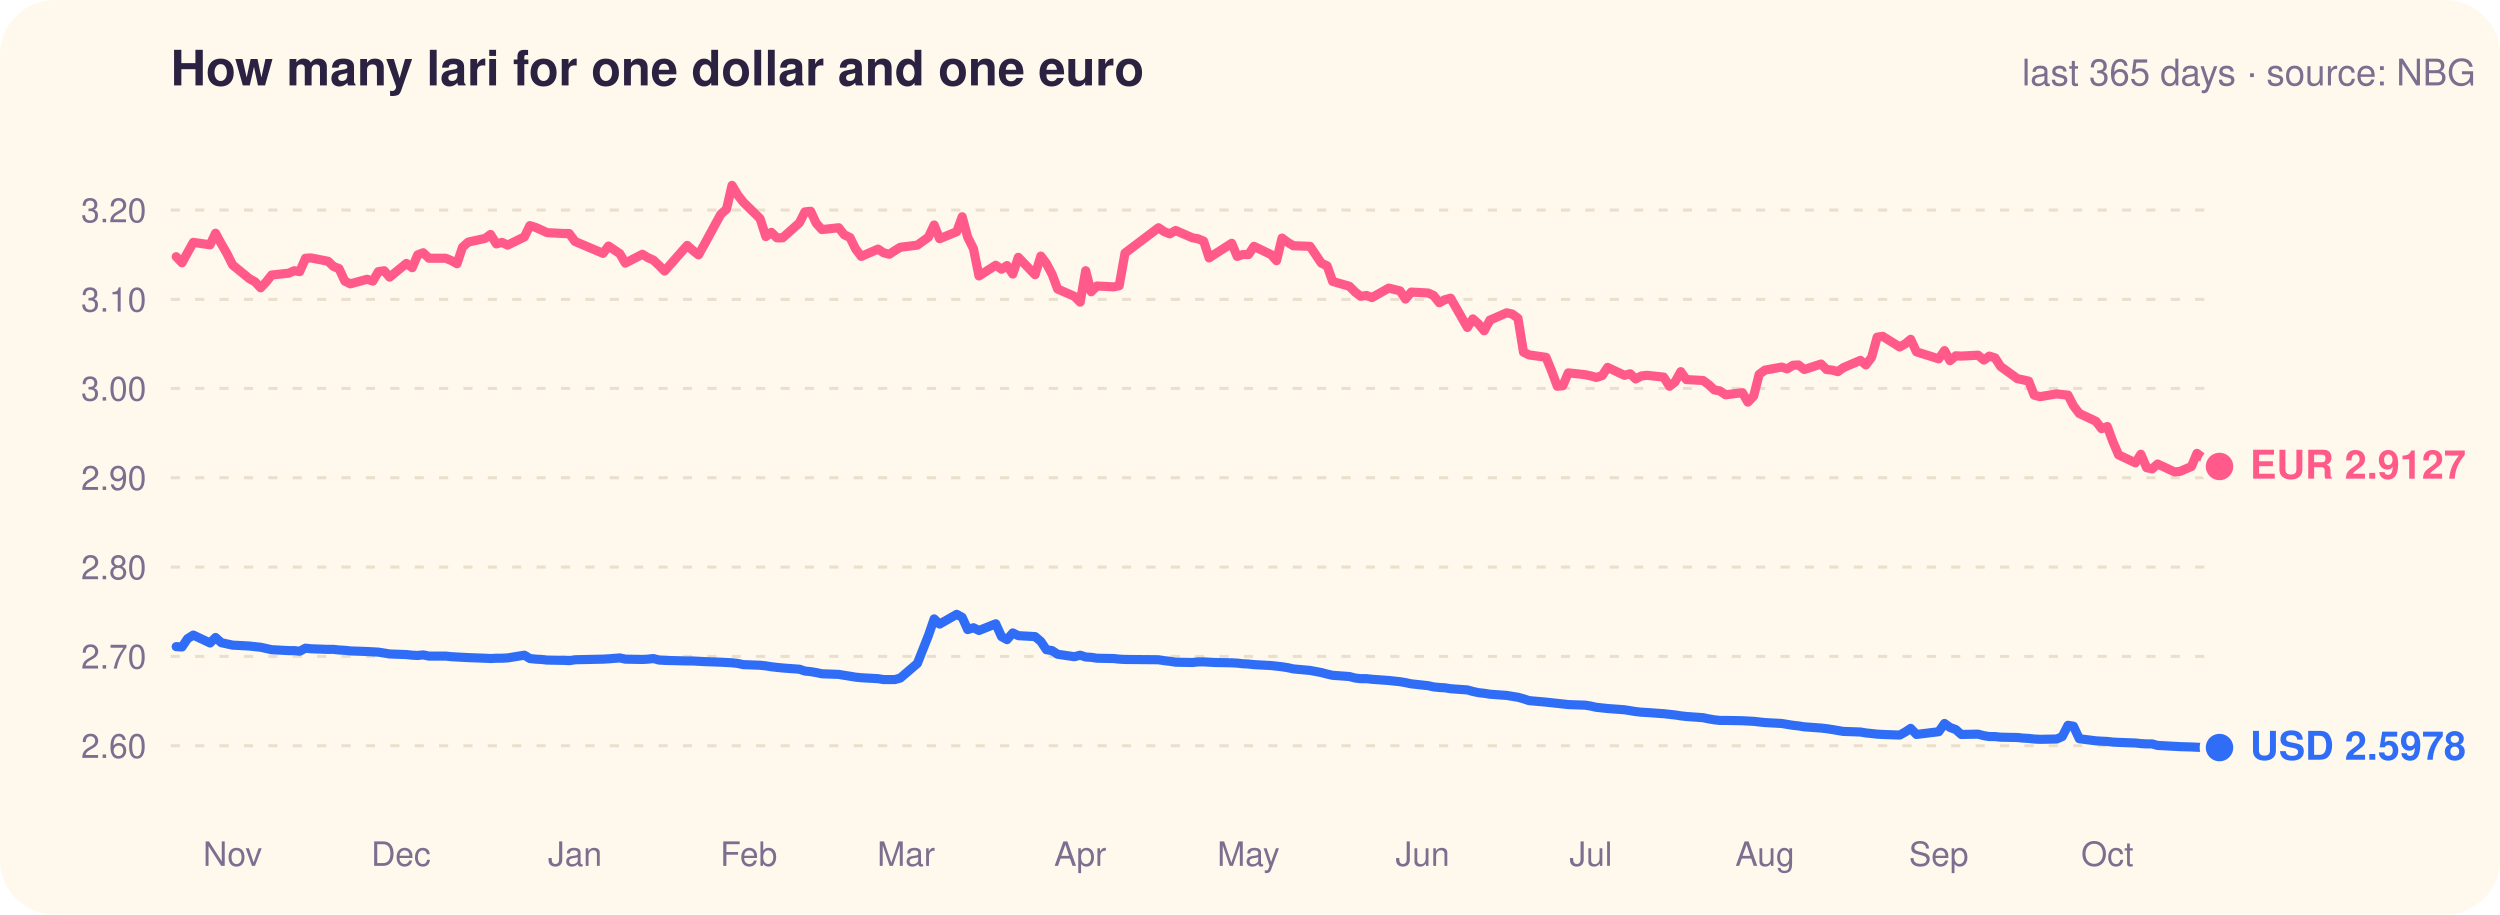
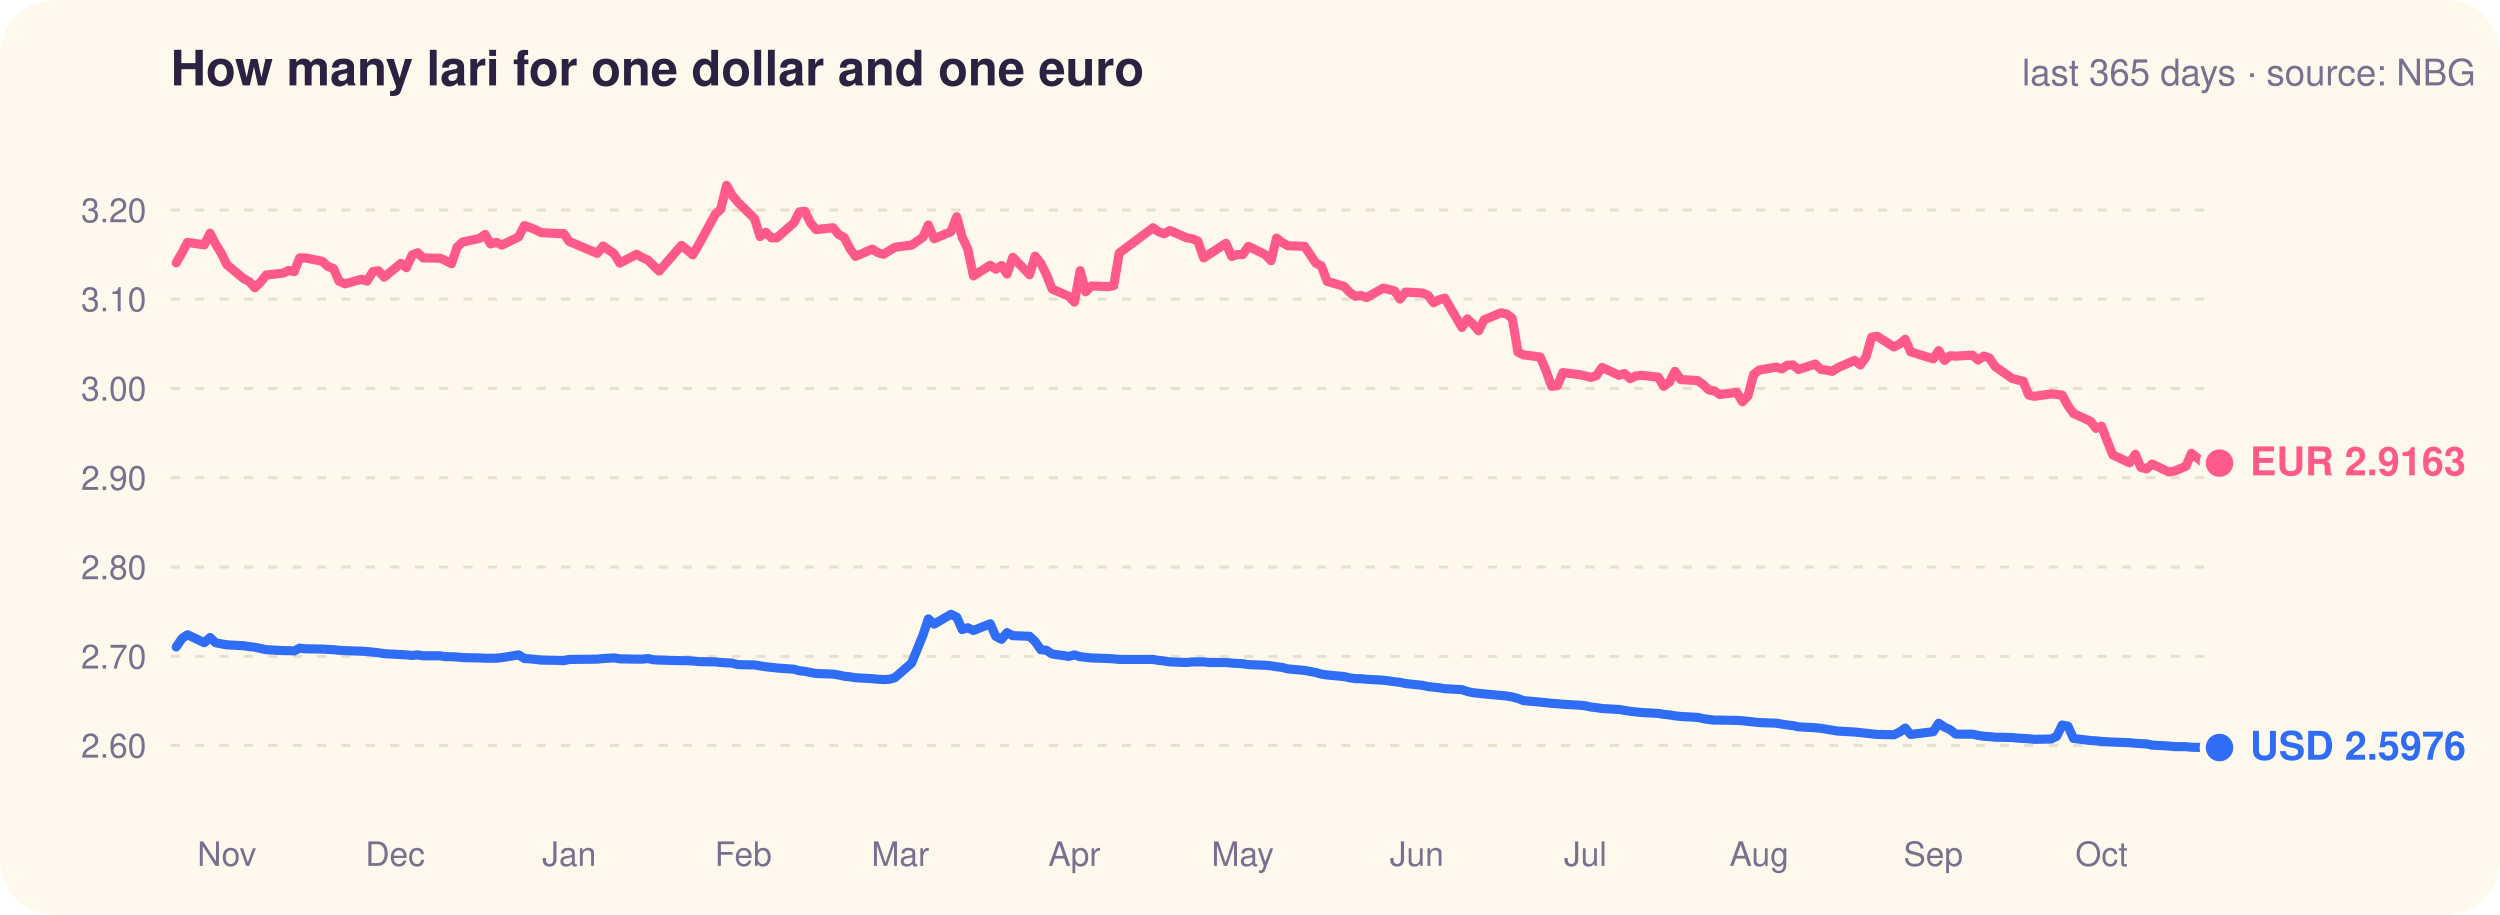
<svg xmlns="http://www.w3.org/2000/svg" viewBox="0 0 820 300" font-family="Segoe UI, Helvetica, Arial, sans-serif">
  <rect width="820" height="300" rx="18" fill="#fff8ec" />
  <text x="56" y="28" font-size="16" font-weight="700" fill="#2b2140">How many lari for one dollar and one euro</text>
  <text x="812" y="28" font-size="12" fill="#7a6f8f" text-anchor="end">last 365 days · source: NBG</text>
-   <line x1="56" x2="728" y1="244.6" y2="244.6" stroke="#eadfcc" stroke-dasharray="3 5" />
-   <text x="48" y="248.6" font-size="11" fill="#7a6f8f" text-anchor="end">2.60</text>
+   <line x1="56" x2="728" y1="244.5" y2="244.5" stroke="#eadfcc" stroke-dasharray="3 5" />
+   <text x="48" y="248.5" font-size="11" fill="#7a6f8f" text-anchor="end">2.60</text>
  <line x1="56" x2="728" y1="215.3" y2="215.3" stroke="#eadfcc" stroke-dasharray="3 5" />
  <text x="48" y="219.3" font-size="11" fill="#7a6f8f" text-anchor="end">2.70</text>
  <line x1="56" x2="728" y1="186.0" y2="186.0" stroke="#eadfcc" stroke-dasharray="3 5" />
  <text x="48" y="190.0" font-size="11" fill="#7a6f8f" text-anchor="end">2.80</text>
  <line x1="56" x2="728" y1="156.7" y2="156.7" stroke="#eadfcc" stroke-dasharray="3 5" />
  <text x="48" y="160.7" font-size="11" fill="#7a6f8f" text-anchor="end">2.90</text>
  <line x1="56" x2="728" y1="127.4" y2="127.4" stroke="#eadfcc" stroke-dasharray="3 5" />
  <text x="48" y="131.4" font-size="11" fill="#7a6f8f" text-anchor="end">3.00</text>
-   <line x1="56" x2="728" y1="98.2" y2="98.2" stroke="#eadfcc" stroke-dasharray="3 5" />
-   <text x="48" y="102.2" font-size="11" fill="#7a6f8f" text-anchor="end">3.10</text>
+   <line x1="56" x2="728" y1="98.1" y2="98.1" stroke="#eadfcc" stroke-dasharray="3 5" />
+   <text x="48" y="102.1" font-size="11" fill="#7a6f8f" text-anchor="end">3.10</text>
  <line x1="56" x2="728" y1="68.9" y2="68.9" stroke="#eadfcc" stroke-dasharray="3 5" />
  <text x="48" y="72.9" font-size="11" fill="#7a6f8f" text-anchor="end">3.20</text>
-   <text x="76.3" y="284" font-size="11" fill="#7a6f8f" text-anchor="middle">Nov</text>
-   <text x="131.5" y="284" font-size="11" fill="#7a6f8f" text-anchor="middle">Dec</text>
-   <text x="188.6" y="284" font-size="11" fill="#7a6f8f" text-anchor="middle">Jan</text>
-   <text x="245.6" y="284" font-size="11" fill="#7a6f8f" text-anchor="middle">Feb</text>
-   <text x="297.2" y="284" font-size="11" fill="#7a6f8f" text-anchor="middle">Mar</text>
-   <text x="354.3" y="284" font-size="11" fill="#7a6f8f" text-anchor="middle">Apr</text>
-   <text x="409.5" y="284" font-size="11" fill="#7a6f8f" text-anchor="middle">May</text>
-   <text x="466.6" y="284" font-size="11" fill="#7a6f8f" text-anchor="middle">Jun</text>
-   <text x="521.8" y="284" font-size="11" fill="#7a6f8f" text-anchor="middle">Jul</text>
-   <text x="578.9" y="284" font-size="11" fill="#7a6f8f" text-anchor="middle">Aug</text>
-   <text x="635.9" y="284" font-size="11" fill="#7a6f8f" text-anchor="middle">Sep</text>
-   <text x="691.2" y="284" font-size="11" fill="#7a6f8f" text-anchor="middle">Oct</text>
-   <path d="M57.8,212.1 L59.7,212.2 L61.5,209.5 L63.4,208.3 L68.9,210.9 L70.7,209.1 L72.6,210.8 L74.4,211.2 L76.3,211.6 L81.8,211.9 L83.6,212.1 L85.5,212.3 L87.3,212.7 L89.1,213.1 L94.7,213.4 L96.5,213.4 L98.3,213.6 L100.2,212.6 L102.0,212.8 L107.6,213.0 L109.4,213.0 L111.2,213.2 L113.1,213.3 L114.9,213.5 L120.4,213.7 L122.3,213.8 L124.1,213.9 L126.0,214.2 L127.8,214.5 L133.3,214.7 L135.2,214.9 L137.0,215.0 L138.8,214.8 L140.7,215.2 L146.2,215.2 L148.1,215.4 L149.9,215.5 L151.7,215.6 L153.6,215.7 L159.1,215.9 L160.9,216.0 L162.8,215.9 L164.6,215.9 L166.5,215.8 L172.0,214.9 L173.8,216.0 L175.7,216.2 L177.5,216.3 L179.4,216.5 L184.9,216.6 L186.7,216.7 L188.6,216.4 L197.8,216.2 L199.6,216.1 L203.3,215.8 L205.1,216.2 L210.7,216.3 L212.5,216.2 L214.3,216.0 L216.2,216.5 L218.0,216.6 L225.4,216.8 L227.2,216.8 L229.1,216.9 L230.9,217.0 L236.4,217.2 L238.3,217.3 L240.1,217.4 L242.0,217.6 L243.8,218.0 L249.3,218.2 L251.2,218.4 L253.0,218.7 L254.8,218.9 L256.7,219.1 L262.2,219.5 L264.0,220.1 L265.9,220.3 L267.7,220.6 L269.6,221.0 L275.1,221.2 L276.9,221.5 L278.8,221.8 L280.6,222.1 L282.5,222.3 L288.0,222.6 L289.8,222.9 L291.7,222.9 L293.5,222.9 L295.3,222.4 L300.9,217.6 L304.5,208.5 L306.4,203.0 L308.2,204.7 L313.8,201.5 L315.6,202.5 L317.4,206.5 L319.3,205.9 L321.1,206.8 L326.6,204.6 L328.5,208.8 L330.3,209.8 L332.2,207.6 L334.0,208.5 L339.5,208.8 L341.4,210.4 L343.2,213.1 L345.1,213.4 L346.9,214.6 L352.4,215.4 L354.3,214.9 L356.1,215.5 L357.9,215.6 L359.8,215.9 L365.3,216.0 L367.1,216.2 L369.0,216.3 L380.0,216.4 L381.9,216.7 L383.7,216.9 L385.6,217.2 L391.1,217.3 L392.9,217.1 L394.8,217.1 L396.6,217.2 L398.4,217.3 L404.0,217.4 L405.8,217.5 L407.6,217.7 L409.5,217.8 L411.3,218.0 L416.9,218.3 L418.7,218.5 L420.5,218.7 L422.4,219.0 L424.2,219.4 L429.7,219.9 L433.4,220.6 L435.3,221.1 L437.1,221.5 L442.6,221.9 L444.5,222.4 L446.3,222.6 L448.2,222.6 L450.0,222.8 L455.5,223.2 L459.2,223.6 L461.0,223.9 L462.9,224.3 L468.4,224.9 L470.2,225.3 L472.1,225.5 L473.9,225.6 L475.8,225.9 L481.3,226.3 L483.1,226.8 L485.0,227.2 L486.8,227.4 L488.7,227.7 L494.2,228.1 L496.0,228.4 L497.9,228.7 L499.7,229.2 L501.5,229.8 L507.1,230.3 L508.9,230.5 L510.8,230.7 L512.6,230.9 L514.4,231.1 L520.0,231.3 L521.8,231.6 L523.6,232.0 L525.5,232.2 L527.3,232.4 L532.8,232.8 L534.7,233.1 L536.5,233.4 L538.4,233.6 L540.2,233.7 L545.7,234.1 L547.6,234.3 L549.4,234.5 L551.3,234.8 L553.1,235.0 L558.6,235.4 L560.5,235.8 L562.3,236.1 L564.1,236.3 L566.0,236.3 L571.5,236.4 L573.3,236.5 L575.2,236.6 L577.0,236.8 L578.9,237.0 L584.4,237.3 L586.2,237.6 L588.1,237.9 L589.9,238.1 L591.8,238.4 L597.3,238.8 L599.1,239.0 L601.0,239.3 L602.8,239.6 L604.6,239.9 L610.2,240.1 L612.0,240.4 L613.9,240.6 L615.7,240.8 L617.5,240.9 L623.1,241.1 L624.9,240.1 L626.7,238.9 L628.6,240.9 L635.9,240.0 L637.8,237.3 L639.6,238.6 L641.5,239.3 L643.3,240.9 L648.8,240.8 L650.7,241.3 L652.5,241.6 L654.4,241.6 L656.2,241.8 L661.7,241.9 L663.6,242.1 L665.4,242.2 L667.2,242.4 L669.1,242.5 L674.6,242.4 L676.4,241.6 L678.3,237.9 L680.1,238.2 L682.0,242.3 L687.5,243.0 L689.3,243.1 L691.2,243.2 L693.0,243.4 L694.9,243.5 L700.4,243.7 L702.2,243.9 L704.1,244.0 L705.9,244.0 L707.7,244.5 L713.3,244.8 L715.1,244.9 L718.8,245.0 L720.6,245.1 L726.2,245.2 L728.0,245.2" fill="none" stroke="#2f6df6" stroke-width="3" stroke-linejoin="round" stroke-linecap="round" />
+   <text x="74.4" y="284" font-size="11" fill="#7a6f8f" text-anchor="middle">Nov</text>
+   <text x="129.6" y="284" font-size="11" fill="#7a6f8f" text-anchor="middle">Dec</text>
+   <text x="186.7" y="284" font-size="11" fill="#7a6f8f" text-anchor="middle">Jan</text>
+   <text x="243.8" y="284" font-size="11" fill="#7a6f8f" text-anchor="middle">Feb</text>
+   <text x="295.3" y="284" font-size="11" fill="#7a6f8f" text-anchor="middle">Mar</text>
+   <text x="352.4" y="284" font-size="11" fill="#7a6f8f" text-anchor="middle">Apr</text>
+   <text x="407.6" y="284" font-size="11" fill="#7a6f8f" text-anchor="middle">May</text>
+   <text x="464.7" y="284" font-size="11" fill="#7a6f8f" text-anchor="middle">Jun</text>
+   <text x="520.0" y="284" font-size="11" fill="#7a6f8f" text-anchor="middle">Jul</text>
+   <text x="577.0" y="284" font-size="11" fill="#7a6f8f" text-anchor="middle">Aug</text>
+   <text x="634.1" y="284" font-size="11" fill="#7a6f8f" text-anchor="middle">Sep</text>
+   <text x="689.3" y="284" font-size="11" fill="#7a6f8f" text-anchor="middle">Oct</text>
+   <path d="M57.8,212.2 L59.7,209.4 L61.5,208.2 L67.0,210.8 L68.9,209.1 L70.7,210.8 L72.6,211.2 L74.4,211.5 L79.9,211.8 L81.8,212.1 L83.6,212.3 L85.5,212.7 L87.3,213.1 L92.8,213.4 L94.7,213.4 L96.5,213.5 L98.3,212.6 L100.2,212.8 L105.7,212.9 L107.6,213.0 L109.4,213.1 L111.2,213.3 L113.1,213.4 L118.6,213.6 L120.4,213.7 L122.3,213.9 L124.1,214.1 L126.0,214.4 L131.5,214.7 L133.3,214.8 L135.2,215.0 L137.0,214.8 L138.8,215.1 L144.4,215.1 L146.2,215.4 L148.1,215.4 L149.9,215.5 L151.7,215.7 L157.3,215.8 L159.1,215.9 L160.9,215.9 L162.8,215.9 L164.6,215.7 L170.1,214.8 L172.0,216.0 L173.8,216.1 L175.7,216.3 L177.5,216.5 L183.0,216.6 L184.9,216.7 L186.7,216.3 L195.9,216.2 L197.8,216.0 L201.4,215.8 L203.3,216.1 L208.8,216.2 L210.7,216.2 L212.5,216.0 L214.3,216.4 L216.2,216.5 L223.5,216.7 L225.4,216.7 L227.2,216.8 L229.1,217.0 L234.6,217.1 L236.4,217.3 L238.3,217.4 L240.1,217.5 L242.0,218.0 L247.5,218.1 L249.3,218.4 L251.2,218.7 L253.0,218.9 L254.8,219.1 L260.4,219.5 L262.2,220.0 L264.0,220.2 L265.9,220.6 L267.7,220.9 L273.2,221.1 L275.1,221.4 L276.9,221.8 L278.8,222.0 L280.6,222.3 L286.1,222.6 L288.0,222.8 L289.8,222.9 L291.7,222.8 L293.5,222.3 L299.0,217.5 L302.7,208.4 L304.5,203.0 L306.4,204.7 L311.9,201.5 L313.8,202.4 L315.6,206.5 L317.4,205.9 L319.3,206.8 L324.8,204.6 L326.6,208.7 L328.5,209.7 L330.3,207.5 L332.2,208.5 L337.7,208.7 L339.5,210.4 L341.4,213.1 L343.2,213.3 L345.1,214.5 L350.6,215.3 L352.4,214.8 L354.3,215.4 L356.1,215.6 L357.9,215.8 L363.5,216.0 L365.3,216.1 L367.1,216.3 L378.2,216.3 L380.0,216.6 L381.9,216.8 L383.7,217.1 L389.2,217.3 L391.1,217.1 L392.9,217.1 L394.8,217.1 L396.6,217.3 L402.1,217.3 L404.0,217.5 L405.8,217.6 L407.6,217.7 L409.5,218.0 L415.0,218.2 L416.9,218.4 L418.7,218.7 L420.5,218.9 L422.4,219.4 L427.9,219.9 L431.6,220.6 L433.4,221.1 L435.3,221.4 L440.8,221.9 L442.6,222.3 L444.5,222.6 L446.3,222.6 L448.2,222.8 L453.7,223.1 L457.4,223.6 L459.2,223.8 L461.0,224.2 L466.6,224.8 L468.4,225.2 L470.2,225.4 L472.1,225.6 L473.9,225.9 L479.5,226.2 L481.3,226.8 L483.1,227.2 L485.0,227.4 L486.8,227.6 L492.3,228.1 L494.2,228.3 L496.0,228.6 L497.9,229.1 L499.7,229.8 L505.2,230.3 L507.1,230.5 L508.9,230.7 L510.8,230.8 L512.6,231.0 L518.1,231.3 L520.0,231.5 L521.8,231.9 L523.6,232.1 L525.5,232.4 L531.0,232.7 L532.8,233.0 L534.7,233.3 L536.5,233.5 L538.4,233.7 L543.9,234.0 L545.7,234.3 L547.6,234.5 L549.4,234.8 L551.3,235.0 L556.8,235.3 L558.6,235.7 L560.5,236.0 L562.3,236.2 L564.1,236.2 L569.7,236.3 L571.5,236.4 L573.3,236.6 L575.2,236.8 L577.0,237.0 L582.6,237.2 L584.4,237.5 L586.2,237.8 L588.1,238.0 L589.9,238.4 L595.4,238.7 L597.3,238.9 L599.1,239.2 L601.0,239.5 L602.8,239.8 L608.3,240.1 L610.2,240.3 L612.0,240.5 L613.9,240.7 L615.7,240.9 L621.2,241.0 L623.1,240.1 L624.9,238.8 L626.7,240.9 L634.1,240.0 L635.9,237.2 L637.8,238.5 L639.6,239.3 L641.5,240.8 L647.0,240.8 L648.8,241.2 L650.7,241.5 L652.5,241.6 L654.4,241.8 L659.9,241.9 L661.7,242.1 L663.6,242.2 L665.4,242.3 L667.2,242.5 L672.8,242.4 L674.6,241.5 L676.4,237.8 L678.3,238.2 L680.1,242.2 L685.7,242.9 L687.5,243.0 L689.3,243.2 L691.2,243.3 L693.0,243.4 L698.5,243.6 L700.4,243.8 L702.2,243.9 L704.1,244.0 L705.9,244.4 L711.4,244.7 L713.3,244.9 L717.0,244.9 L718.8,245.1 L724.3,245.2 L726.2,245.2 L728.0,245.2" fill="none" stroke="#2f6df6" stroke-width="3" stroke-linejoin="round" stroke-linecap="round" />
  <circle cx="728.0" cy="245.2" r="5.5" fill="#2f6df6" stroke="#fff8ec" stroke-width="2" />
-   <text x="738.0" y="249.2" font-size="13" font-weight="700" fill="#2f6df6">USD 2.5978</text>
-   <path d="M57.8,84.2 L59.7,86.2 L61.5,82.9 L63.4,79.5 L68.9,80.3 L70.7,76.5 L72.6,80.0 L74.4,83.1 L76.3,86.9 L81.8,91.4 L83.6,92.4 L85.5,94.4 L87.3,92.5 L89.1,90.2 L94.7,89.6 L96.5,88.8 L98.3,89.1 L100.2,84.7 L102.0,84.6 L107.6,85.7 L109.4,87.4 L111.2,88.1 L113.1,92.2 L114.9,93.1 L120.4,91.6 L122.3,92.2 L124.1,89.1 L126.0,88.8 L127.8,90.9 L133.3,86.4 L135.2,87.8 L137.0,83.6 L138.8,82.9 L140.7,84.7 L146.2,84.7 L148.1,85.5 L149.9,86.5 L151.7,81.1 L153.6,79.4 L159.1,78.2 L160.9,76.9 L162.8,80.0 L164.6,79.5 L166.5,80.4 L172.0,77.7 L173.8,74.0 L175.7,74.6 L177.5,75.4 L179.4,76.3 L184.9,76.6 L186.7,76.6 L188.6,79.2 L197.8,83.1 L199.6,80.7 L203.3,83.2 L205.1,86.3 L210.7,83.4 L212.5,84.5 L214.3,85.3 L216.2,87.1 L218.0,88.9 L225.4,80.5 L227.2,82.1 L229.1,83.6 L230.9,80.4 L236.4,70.3 L238.3,68.6 L240.1,60.8 L242.0,64.0 L243.8,66.3 L249.3,71.7 L251.2,77.6 L253.0,76.2 L254.8,78.0 L256.7,78.0 L262.2,73.1 L264.0,69.5 L265.9,69.3 L267.7,73.2 L269.6,75.3 L275.1,74.7 L276.9,77.0 L278.8,77.9 L280.6,81.6 L282.5,84.1 L288.0,81.7 L289.8,82.9 L291.7,83.4 L293.5,82.2 L295.3,81.1 L300.9,80.4 L304.5,77.8 L306.4,73.8 L308.2,78.3 L313.8,76.0 L315.6,71.1 L317.4,77.8 L319.3,81.6 L321.1,90.5 L326.6,87.0 L328.5,88.3 L330.3,87.1 L332.2,89.9 L334.0,84.4 L339.5,90.1 L341.4,84.0 L343.2,86.4 L345.1,90.0 L346.9,94.8 L352.4,97.2 L354.3,99.1 L356.1,88.8 L357.9,95.7 L359.8,93.8 L365.3,94.1 L367.1,93.7 L369.0,83.0 L380.0,74.7 L381.9,76.0 L383.7,76.7 L385.6,75.6 L391.1,78.0 L392.9,78.3 L394.8,79.1 L396.6,84.6 L398.4,83.4 L404.0,79.8 L405.8,84.1 L407.6,83.5 L409.5,83.5 L411.3,80.8 L416.9,83.5 L418.7,85.5 L420.5,78.1 L422.4,79.5 L424.2,80.6 L429.7,80.8 L433.4,86.3 L435.3,87.2 L437.1,92.3 L442.6,93.9 L444.5,95.8 L446.3,97.2 L448.2,96.9 L450.0,97.6 L455.5,94.5 L459.2,95.4 L461.0,98.1 L462.9,95.8 L468.4,96.1 L470.2,96.9 L472.1,99.3 L473.9,98.3 L475.8,97.8 L481.3,107.4 L483.1,104.6 L485.0,106.3 L486.8,108.5 L488.7,105.0 L494.2,102.6 L496.0,103.0 L497.9,104.4 L499.7,115.5 L501.5,116.4 L507.1,117.2 L508.9,121.6 L510.8,126.7 L512.6,126.5 L514.4,122.3 L520.0,122.9 L521.8,123.3 L523.6,123.8 L525.5,123.2 L527.3,120.5 L532.8,123.1 L534.7,122.6 L536.5,124.3 L538.4,123.3 L540.2,123.1 L545.7,123.7 L547.6,126.7 L549.4,125.3 L551.3,121.9 L553.1,124.5 L558.6,124.8 L560.5,126.2 L562.3,127.9 L564.1,128.2 L566.0,129.5 L571.5,128.8 L573.3,131.9 L575.2,129.9 L577.0,122.8 L578.9,121.4 L584.4,120.4 L586.2,121.0 L588.1,119.8 L589.9,119.7 L591.8,121.2 L597.3,119.4 L599.1,121.2 L601.0,121.4 L602.8,121.9 L604.6,120.6 L610.2,118.2 L612.0,119.7 L613.9,117.2 L615.7,110.6 L617.5,110.3 L623.1,113.8 L624.9,112.8 L626.7,111.3 L628.6,115.4 L635.9,117.7 L637.8,115.0 L639.6,118.3 L641.5,116.7 L643.3,116.8 L648.8,116.5 L650.7,118.1 L652.5,116.8 L654.4,117.4 L656.2,120.2 L661.7,124.2 L663.6,124.6 L665.4,125.0 L667.2,129.6 L669.1,130.1 L674.6,129.2 L676.4,129.4 L678.3,129.6 L680.1,133.1 L682.0,135.6 L687.5,138.2 L689.3,140.6 L691.2,139.9 L693.0,144.8 L694.9,149.2 L700.4,151.8 L702.2,149.0 L704.1,153.4 L705.9,153.8 L707.7,152.2 L713.3,154.8 L715.1,154.6 L718.8,153.0 L720.6,148.7 L726.2,153.0 L728.0,153.0" fill="none" stroke="#ff5a8a" stroke-width="3" stroke-linejoin="round" stroke-linecap="round" />
-   <circle cx="728.0" cy="153.0" r="5.5" fill="#ff5a8a" stroke="#fff8ec" stroke-width="2" />
-   <text x="738.0" y="157.0" font-size="13" font-weight="700" fill="#ff5a8a">EUR 2.9127</text>
+   <text x="738.0" y="249.2" font-size="13" font-weight="700" fill="#2f6df6">USD 2.5976</text>
+   <path d="M57.8,86.2 L59.7,82.9 L61.5,79.5 L67.0,80.3 L68.9,76.5 L70.7,80.0 L72.6,83.1 L74.4,86.8 L79.9,91.4 L81.8,92.4 L83.6,94.4 L85.5,92.5 L87.3,90.2 L92.8,89.6 L94.7,88.7 L96.5,89.1 L98.3,84.6 L100.2,84.6 L105.7,85.7 L107.6,87.4 L109.4,88.1 L111.2,92.2 L113.1,93.1 L118.6,91.6 L120.4,92.2 L122.3,89.1 L124.1,88.8 L126.0,90.9 L131.5,86.4 L133.3,87.8 L135.2,83.6 L137.0,82.9 L138.8,84.6 L144.4,84.7 L146.2,85.5 L148.1,86.5 L149.9,81.1 L151.7,79.4 L157.3,78.2 L159.1,76.9 L160.9,80.0 L162.8,79.5 L164.6,80.4 L170.1,77.7 L172.0,74.0 L173.8,74.6 L175.7,75.4 L177.5,76.3 L183.0,76.6 L184.9,76.6 L186.7,79.2 L195.9,83.1 L197.8,80.7 L201.4,83.2 L203.3,86.3 L208.8,83.4 L210.7,84.5 L212.5,85.3 L214.3,87.1 L216.2,88.9 L223.5,80.5 L225.4,82.0 L227.2,83.6 L229.1,80.4 L234.6,70.3 L236.4,68.6 L238.3,60.8 L240.1,64.0 L242.0,66.3 L247.5,71.7 L249.3,77.6 L251.2,76.2 L253.0,78.0 L254.8,78.0 L260.4,73.1 L262.2,69.5 L264.0,69.3 L265.9,73.2 L267.7,75.3 L273.2,74.7 L275.1,76.9 L276.9,77.9 L278.8,81.6 L280.6,84.1 L286.1,81.7 L288.0,82.9 L289.8,83.4 L291.7,82.2 L293.5,81.1 L299.0,80.4 L302.7,77.8 L304.5,73.8 L306.4,78.3 L311.9,76.0 L313.8,71.1 L315.6,77.8 L317.4,81.6 L319.3,90.5 L324.8,87.0 L326.6,88.3 L328.5,87.1 L330.3,89.9 L332.2,84.4 L337.7,90.1 L339.5,84.0 L341.4,86.4 L343.2,90.0 L345.1,94.8 L350.6,97.2 L352.4,99.1 L354.3,88.8 L356.1,95.7 L357.9,93.8 L363.5,94.0 L365.3,93.7 L367.1,83.0 L378.2,74.7 L380.0,76.0 L381.9,76.7 L383.7,75.6 L389.2,78.0 L391.1,78.3 L392.9,79.1 L394.8,84.6 L396.6,83.4 L402.1,79.8 L404.0,84.1 L405.8,83.5 L407.6,83.5 L409.5,80.8 L415.0,83.5 L416.9,85.5 L418.7,78.1 L420.5,79.5 L422.4,80.6 L427.9,80.8 L431.6,86.3 L433.4,87.2 L435.3,92.3 L440.8,93.9 L442.6,95.8 L444.5,97.2 L446.3,96.9 L448.2,97.6 L453.7,94.5 L457.4,95.4 L459.2,98.1 L461.0,95.8 L466.6,96.1 L468.4,96.9 L470.2,99.3 L472.1,98.3 L473.9,97.8 L479.5,107.4 L481.3,104.6 L483.1,106.3 L485.0,108.5 L486.8,104.9 L492.3,102.6 L494.2,103.0 L496.0,104.4 L497.9,115.5 L499.7,116.4 L505.2,117.1 L507.1,121.6 L508.9,126.7 L510.8,126.5 L512.6,122.2 L518.1,122.9 L520.0,123.3 L521.8,123.8 L523.6,123.2 L525.5,120.5 L531.0,123.1 L532.8,122.5 L534.7,124.2 L536.5,123.3 L538.4,123.1 L543.9,123.7 L545.7,126.7 L547.6,125.3 L549.4,121.8 L551.3,124.5 L556.8,124.8 L558.6,126.1 L560.5,127.9 L562.3,128.2 L564.1,129.4 L569.7,128.7 L571.5,131.8 L573.3,129.9 L575.2,122.8 L577.0,121.4 L582.6,120.4 L584.4,121.0 L586.2,119.8 L588.1,119.7 L589.9,121.2 L595.4,119.4 L597.3,121.2 L599.1,121.4 L601.0,121.8 L602.8,120.6 L608.3,118.2 L610.2,119.7 L612.0,117.2 L613.9,110.6 L615.7,110.3 L621.2,113.8 L623.1,112.8 L624.9,111.3 L626.7,115.4 L634.1,117.7 L635.9,115.0 L637.8,118.2 L639.6,116.7 L641.5,116.8 L647.0,116.5 L648.8,118.1 L650.7,116.8 L652.5,117.4 L654.4,120.2 L659.9,124.1 L661.7,124.6 L663.6,125.0 L665.4,129.6 L667.2,130.0 L672.8,129.2 L674.6,129.4 L676.4,129.6 L678.3,133.1 L680.1,135.6 L685.7,138.2 L687.5,140.5 L689.3,139.8 L691.2,144.8 L693.0,149.2 L698.5,151.8 L700.4,149.0 L702.2,153.3 L704.1,153.8 L705.9,152.2 L711.4,154.8 L713.3,154.5 L717.0,152.9 L718.8,148.7 L724.3,153.0 L726.2,153.0 L728.0,151.9" fill="none" stroke="#ff5a8a" stroke-width="3" stroke-linejoin="round" stroke-linecap="round" />
+   <circle cx="728.0" cy="151.9" r="5.5" fill="#ff5a8a" stroke="#fff8ec" stroke-width="2" />
+   <text x="738.0" y="155.9" font-size="13" font-weight="700" fill="#ff5a8a">EUR 2.9163</text>
</svg>
